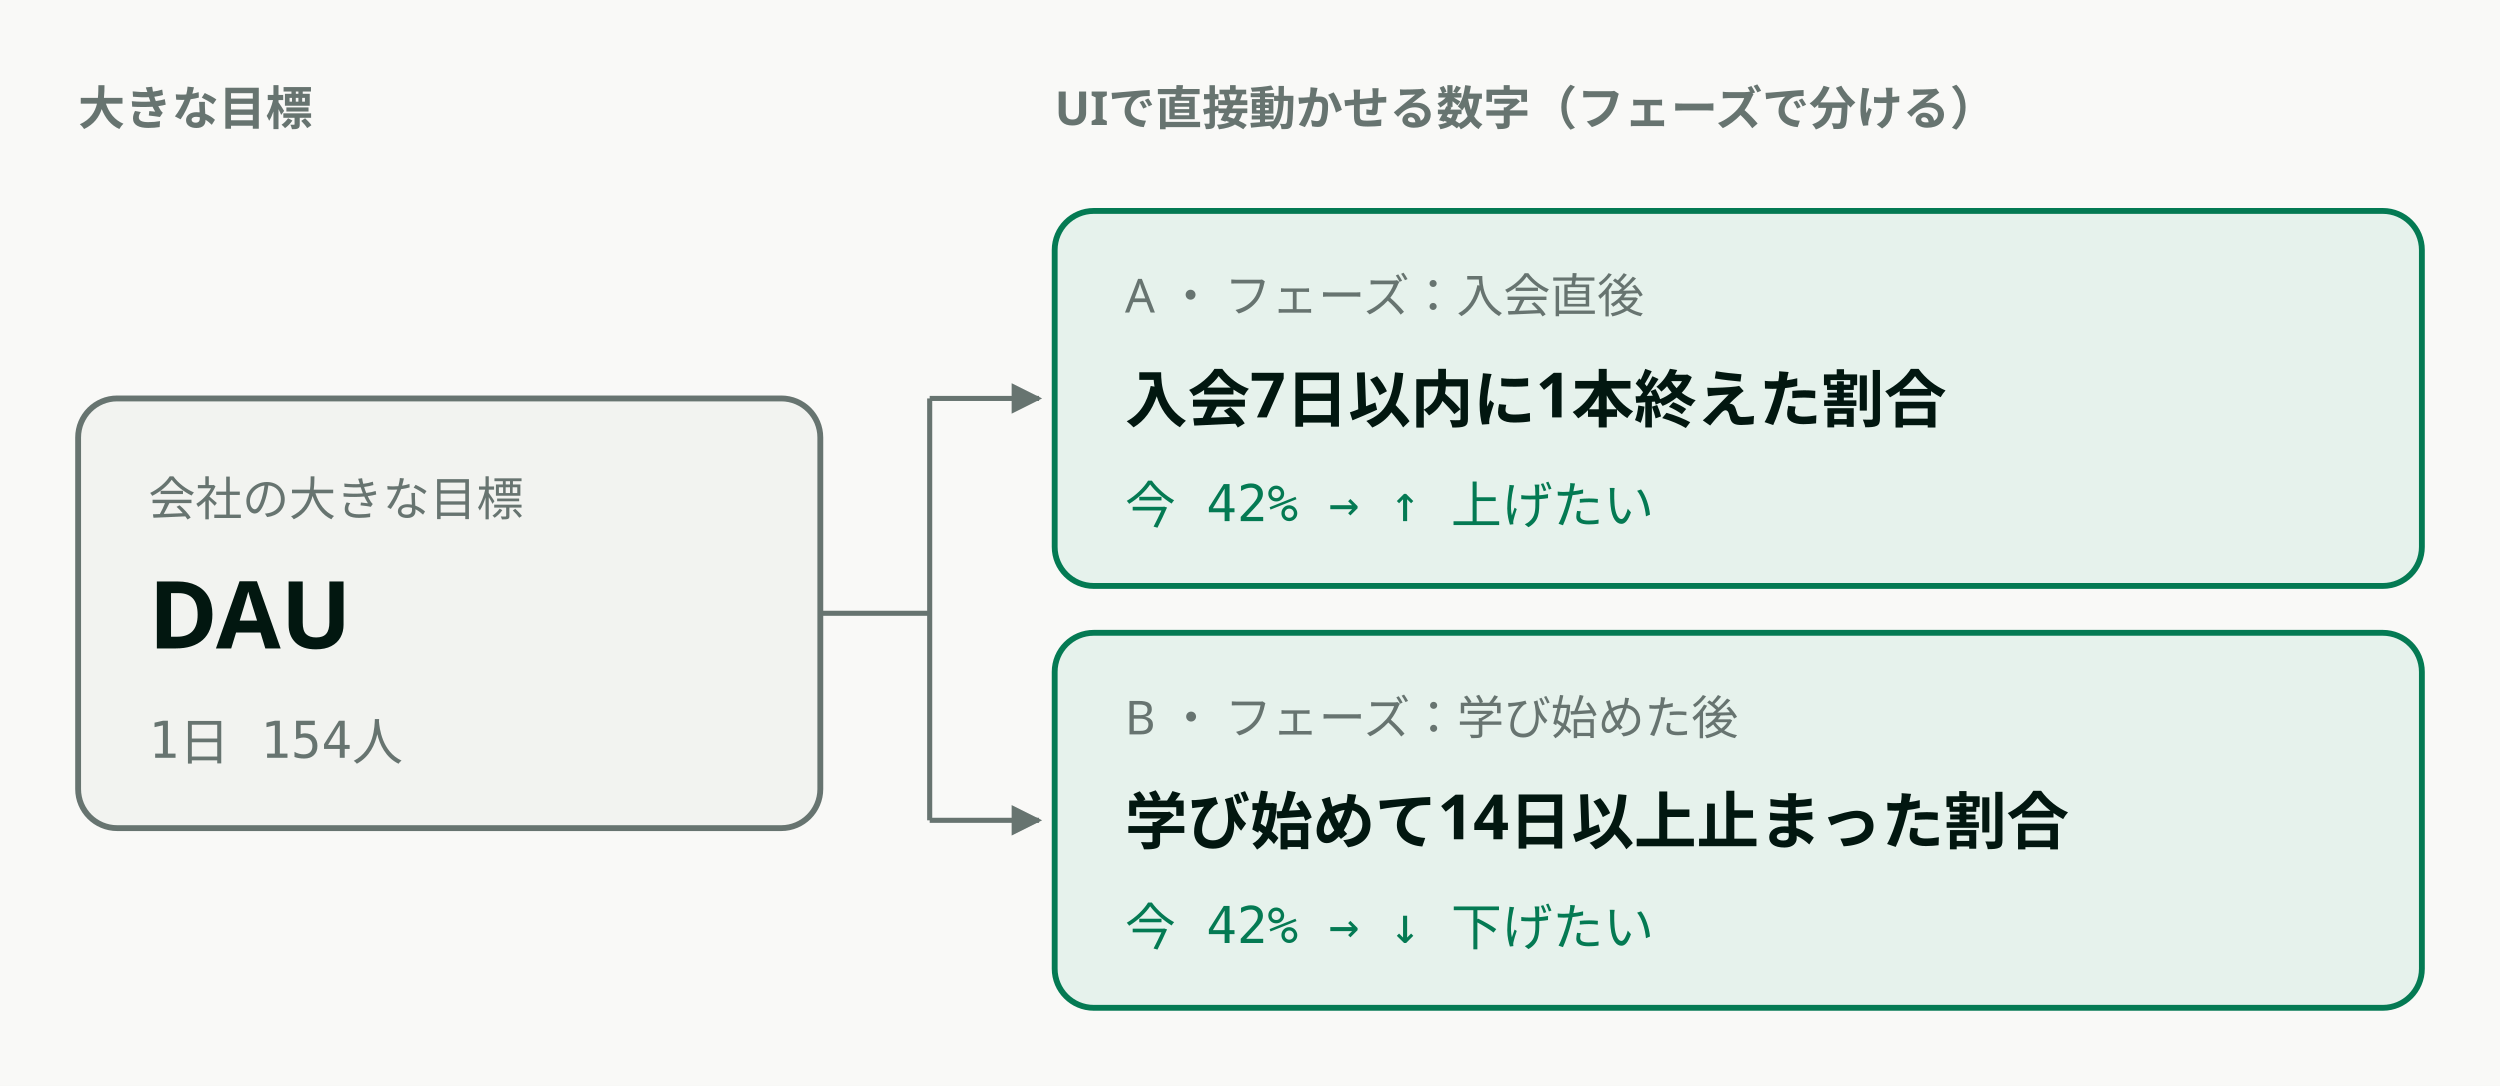
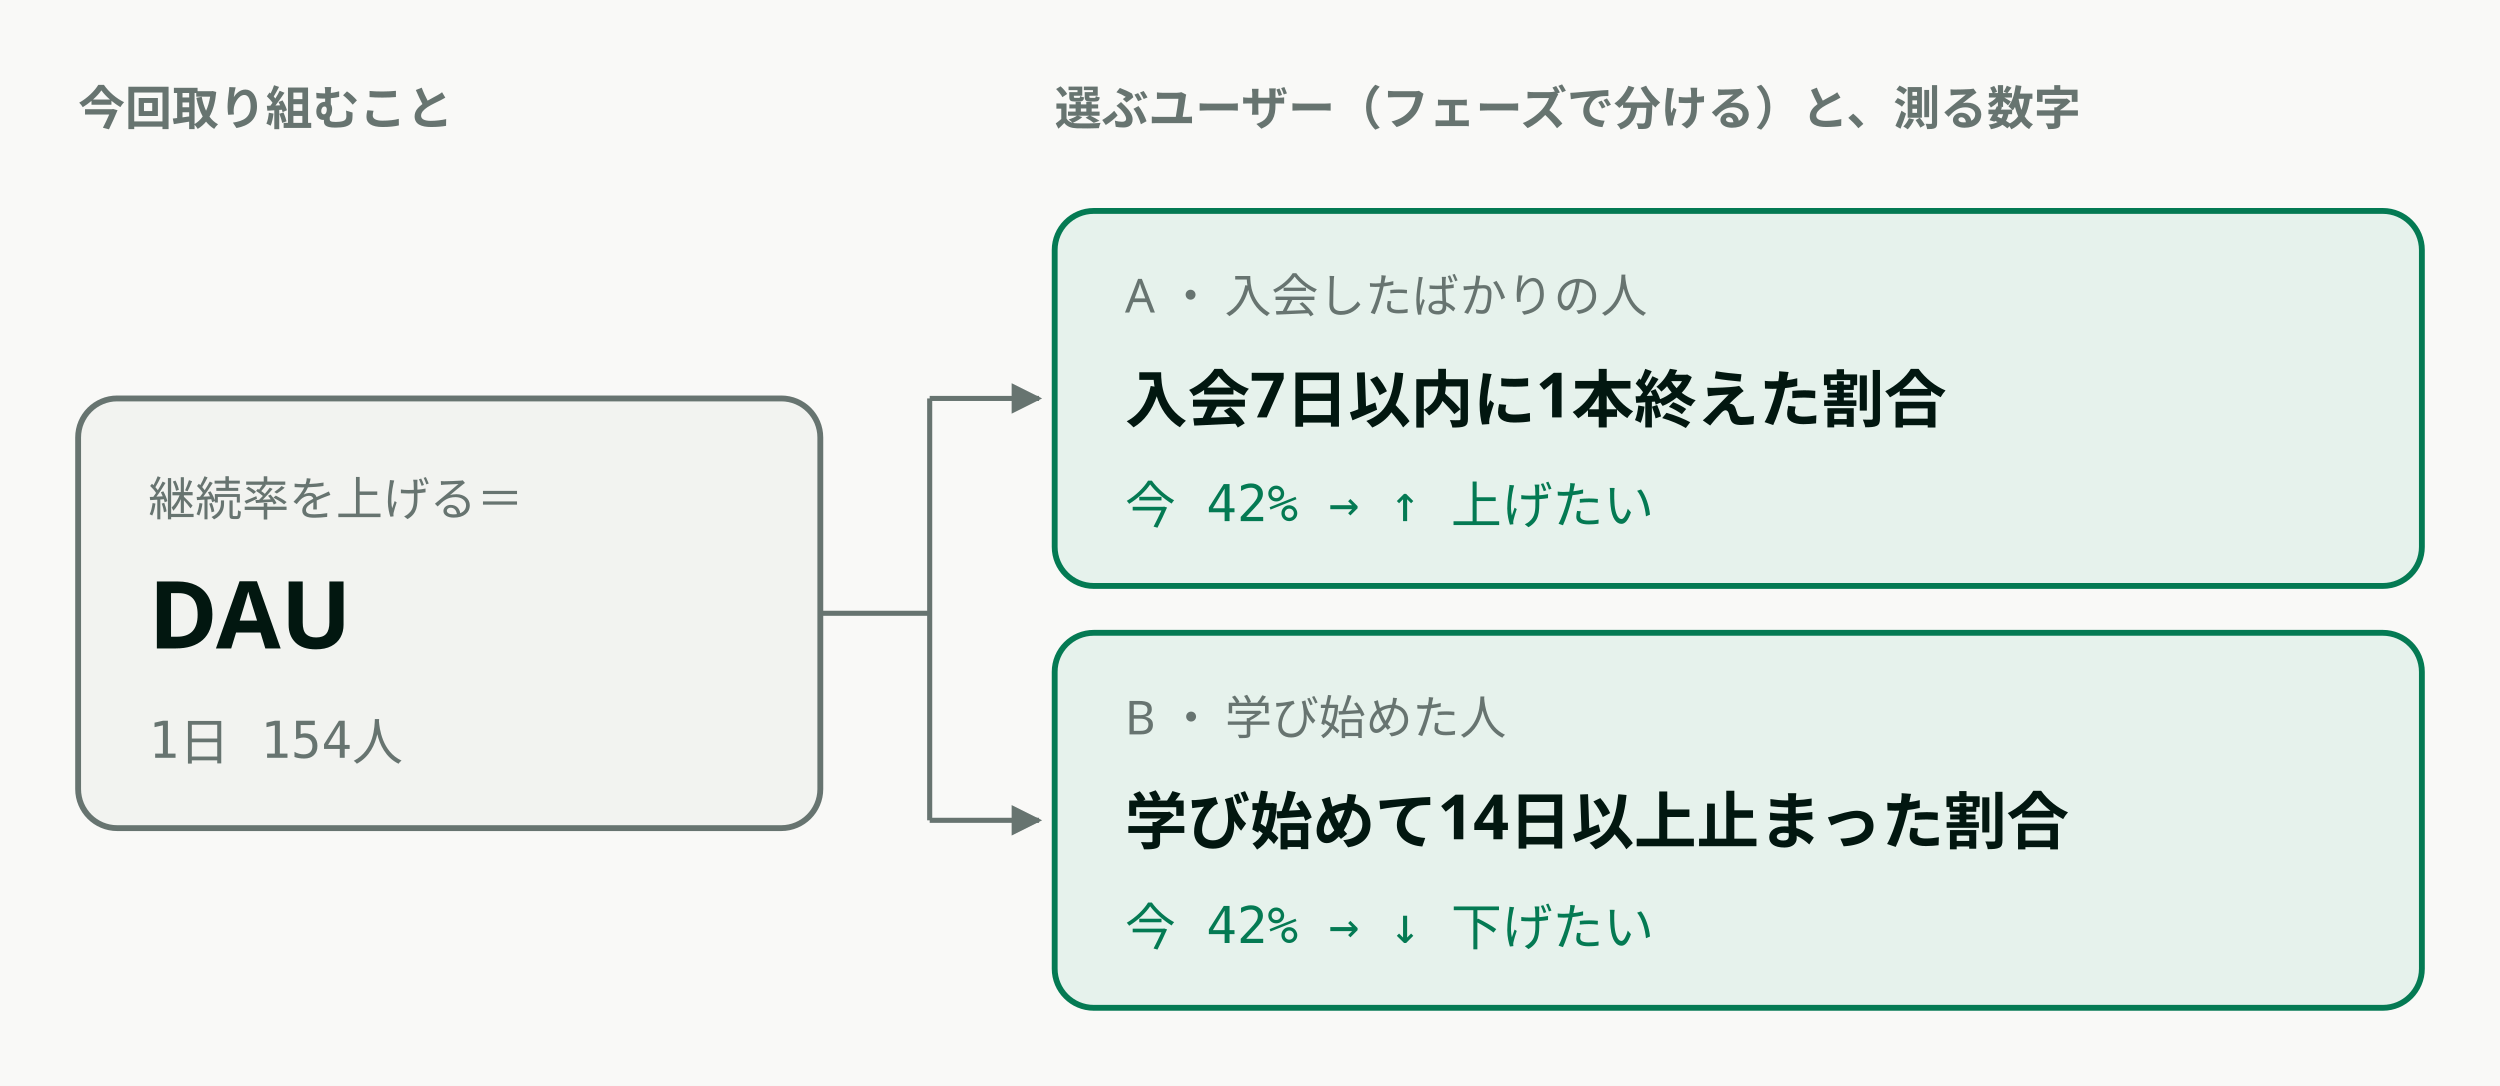
- <svg xmlns="http://www.w3.org/2000/svg" viewBox="0 0 640 278" width="640" height="278" role="img" aria-label="大きな目標のDAU（1日154人）の下に、UIで直接動かせる数字を2つ置く。A：入会直後のフェーズ、入会7日以内に1本終えた割合（今42%、上げたい）。B：学び始めた後のフェーズ、学び始めて14日以上止まった割合（今42%、下げたい）">
+ <svg xmlns="http://www.w3.org/2000/svg" viewBox="0 0 640 278" width="640" height="278" role="img" aria-label="今回取り組むのは継続率を上げること＝DAU（1日154人）を上げること。そのために、フェーズの違う2つのユーザーから1つを選ぶ。A：入会したばかりの人、測る数字は入会7日以内に1本終えた割合（今42%、上げたい）。B：学び始めた人、測る数字は学び始めて14日以上止まった割合（今42%、下げたい）">
  <style>
.t{fill:#021710;font-family:"Hiragino Sans","Hiragino Kaku Gothic ProN","Noto Sans JP","Yu Gothic",Meiryo,sans-serif;font-size:13px}
.q{fill:#677470;font-family:"Hiragino Sans","Hiragino Kaku Gothic ProN","Noto Sans JP","Yu Gothic",Meiryo,sans-serif;font-size:12px}
.b{font-weight:700}
.m{font-family:"SF Mono",Menlo,Consolas,"Hiragino Sans",monospace}
.acct{fill:#047A53}
.hott{fill:#B8430F}
.box{fill:#FFFFFF;stroke:#D4D6CC;stroke-width:1.5}
.acc{fill:#E6F2EC;stroke:#047A53;stroke-width:1.5}
.big{fill:#F2F3F0;stroke:#677470;stroke-width:1.5}
.hot{fill:#FDEBDD;stroke:#F95A16;stroke-width:2}
.soft{fill:#F2F3F0;stroke:none}
.dash{fill:none;stroke:#677470;stroke-dasharray:4 4;stroke-width:1.2;opacity:.7}
.ln{stroke:#677470;stroke-width:1.3;fill:none}
.grid{stroke:#D4D6CC;stroke-width:1;fill:none}
.head{fill:#677470}
</style>
  <rect x="0" y="0" width="640" height="278" fill="#F9F9F7" />
  <defs>
    <marker id="ar1" viewBox="0 0 10 10" refX="9" refY="5" markerWidth="6" markerHeight="6" orient="auto">
      <path class="head" d="M0 0L10 5L0 10z" />
    </marker>
  </defs>
  <g transform="translate(20,20)">
-     <text class="q b" x="0" y="12">大きな目標</text>
-     <text class="q b" x="250" y="12">UIで直接動かせる数字（フェーズで分ける）</text>
+     <text class="q b" x="0" y="12">今回取り組むこと</text>
+     <text class="q b" x="250" y="12">選ぶユーザー（フェーズで分ける）と、測る数字</text>
    <rect class="big" x="0" y="82" width="190" height="110" rx="10" />
-     <text class="q" x="18" y="112">会社の大きな目標</text>
+     <text class="q" x="18" y="112">継続率を上げる＝</text>
    <text class="t b" x="18" y="146" style="font-size:24px">DAU</text>
    <text class="q m" x="18" y="174" style="font-size:13px">1日 154人</text>
    <path class="ln" d="M190 137 H218" />
    <path class="ln" d="M218 82 V190" />
    <path class="ln" d="M218 82 H246" marker-end="url(#ar1)" />
    <path class="ln" d="M218 190 H246" marker-end="url(#ar1)" />
    <rect class="acc" x="250" y="34" width="350" height="96" rx="10" />
-     <text class="q" x="268" y="60">A ・ フェーズ：入会直後</text>
+     <text class="q" x="268" y="60">A ・ 入会したばかりの人</text>
    <text class="t b" x="268" y="88" style="font-size:16px">入会7日以内に1本終えた割合</text>
    <text class="t m acct" x="268" y="114">今 42% → ↑ 上げたい</text>
    <rect class="acc" x="250" y="142" width="350" height="96" rx="10" />
-     <text class="q" x="268" y="168">B ・ フェーズ：学び始めた後</text>
+     <text class="q" x="268" y="168">B ・ 学び始めた人</text>
    <text class="t b" x="268" y="196" style="font-size:16px">学び始めて14日以上止まった割合</text>
    <text class="t m acct" x="268" y="222">今 42% → ↓ 下げたい</text>
  </g>
</svg>
